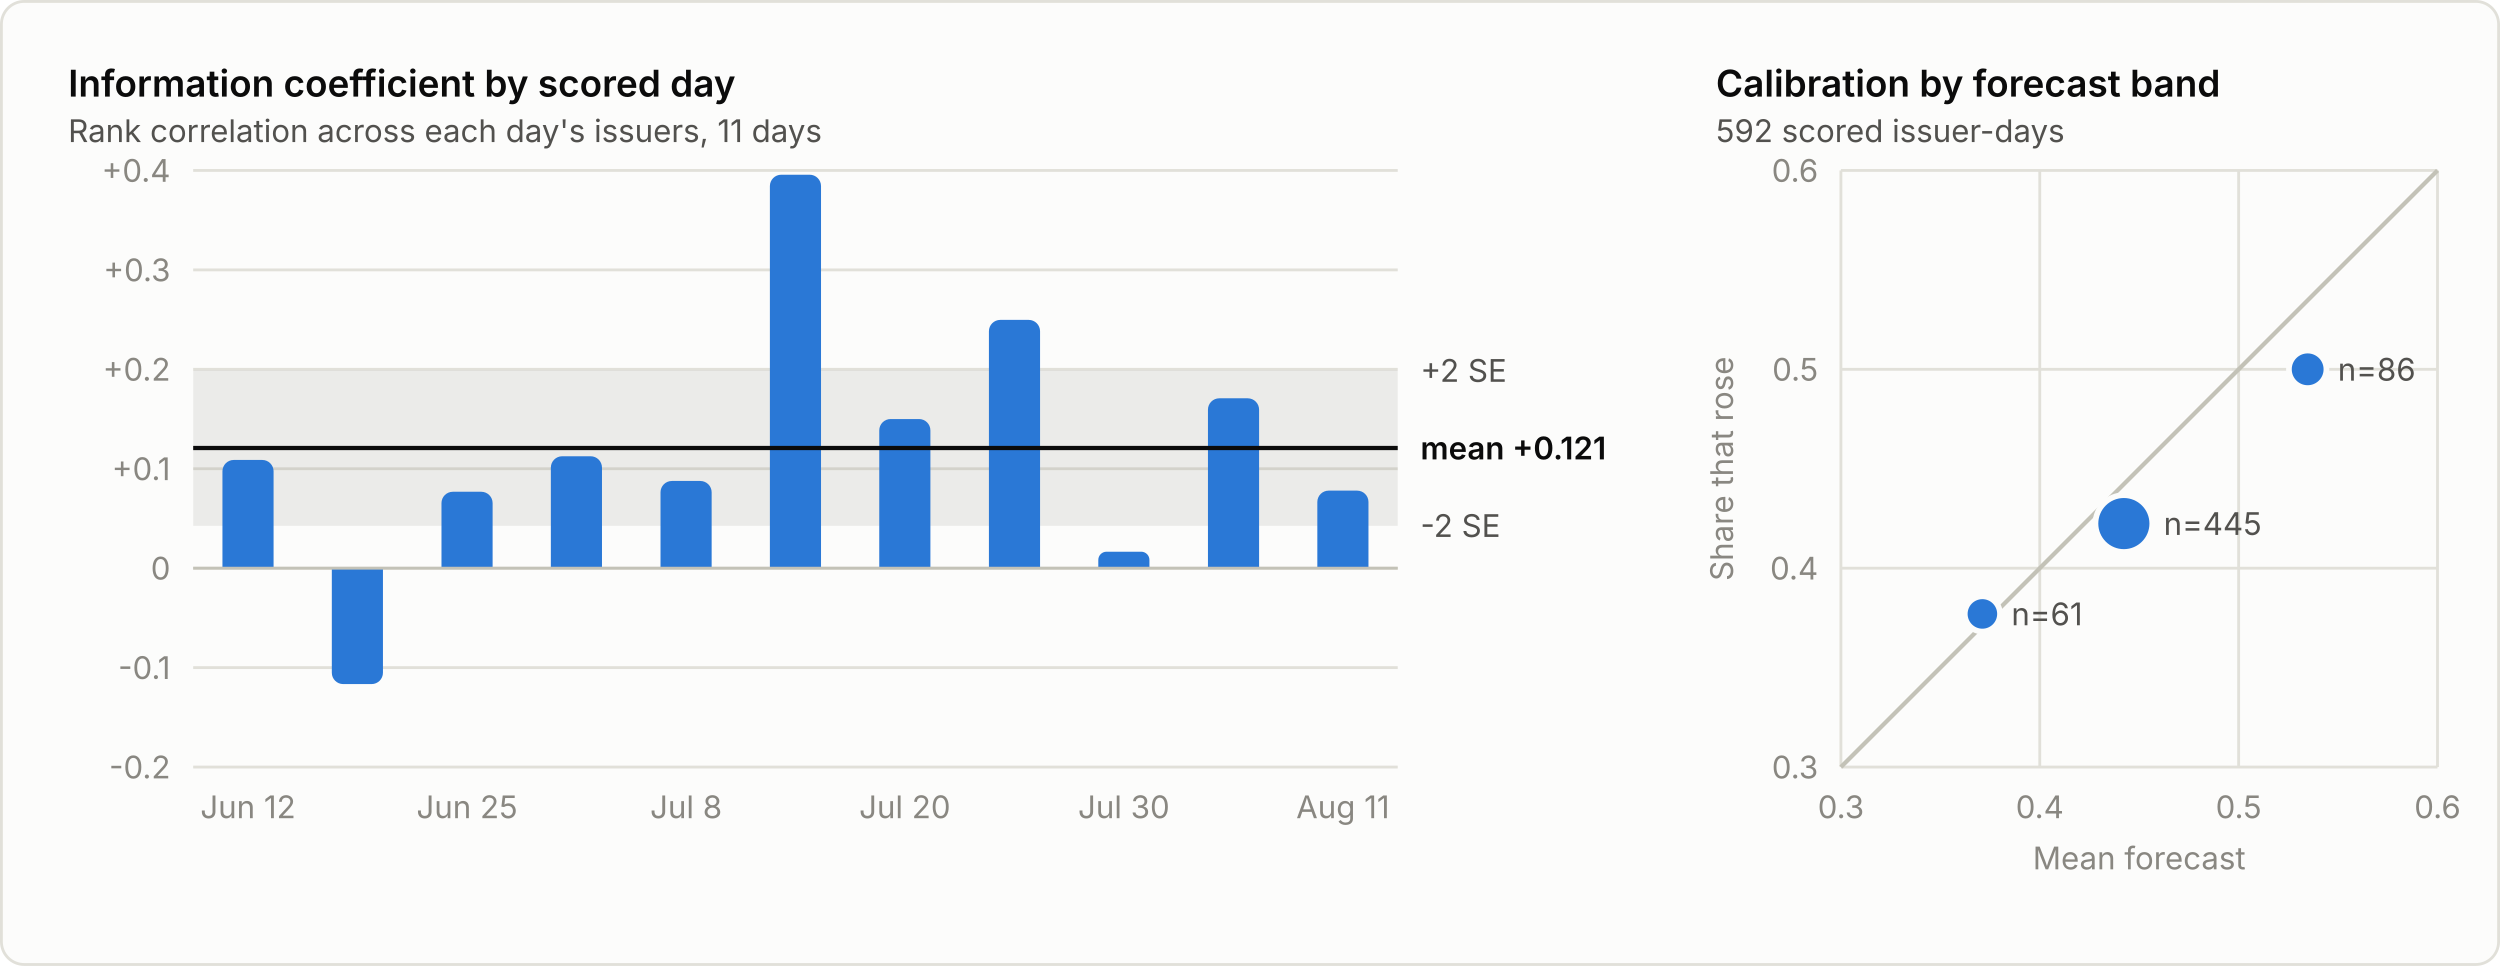
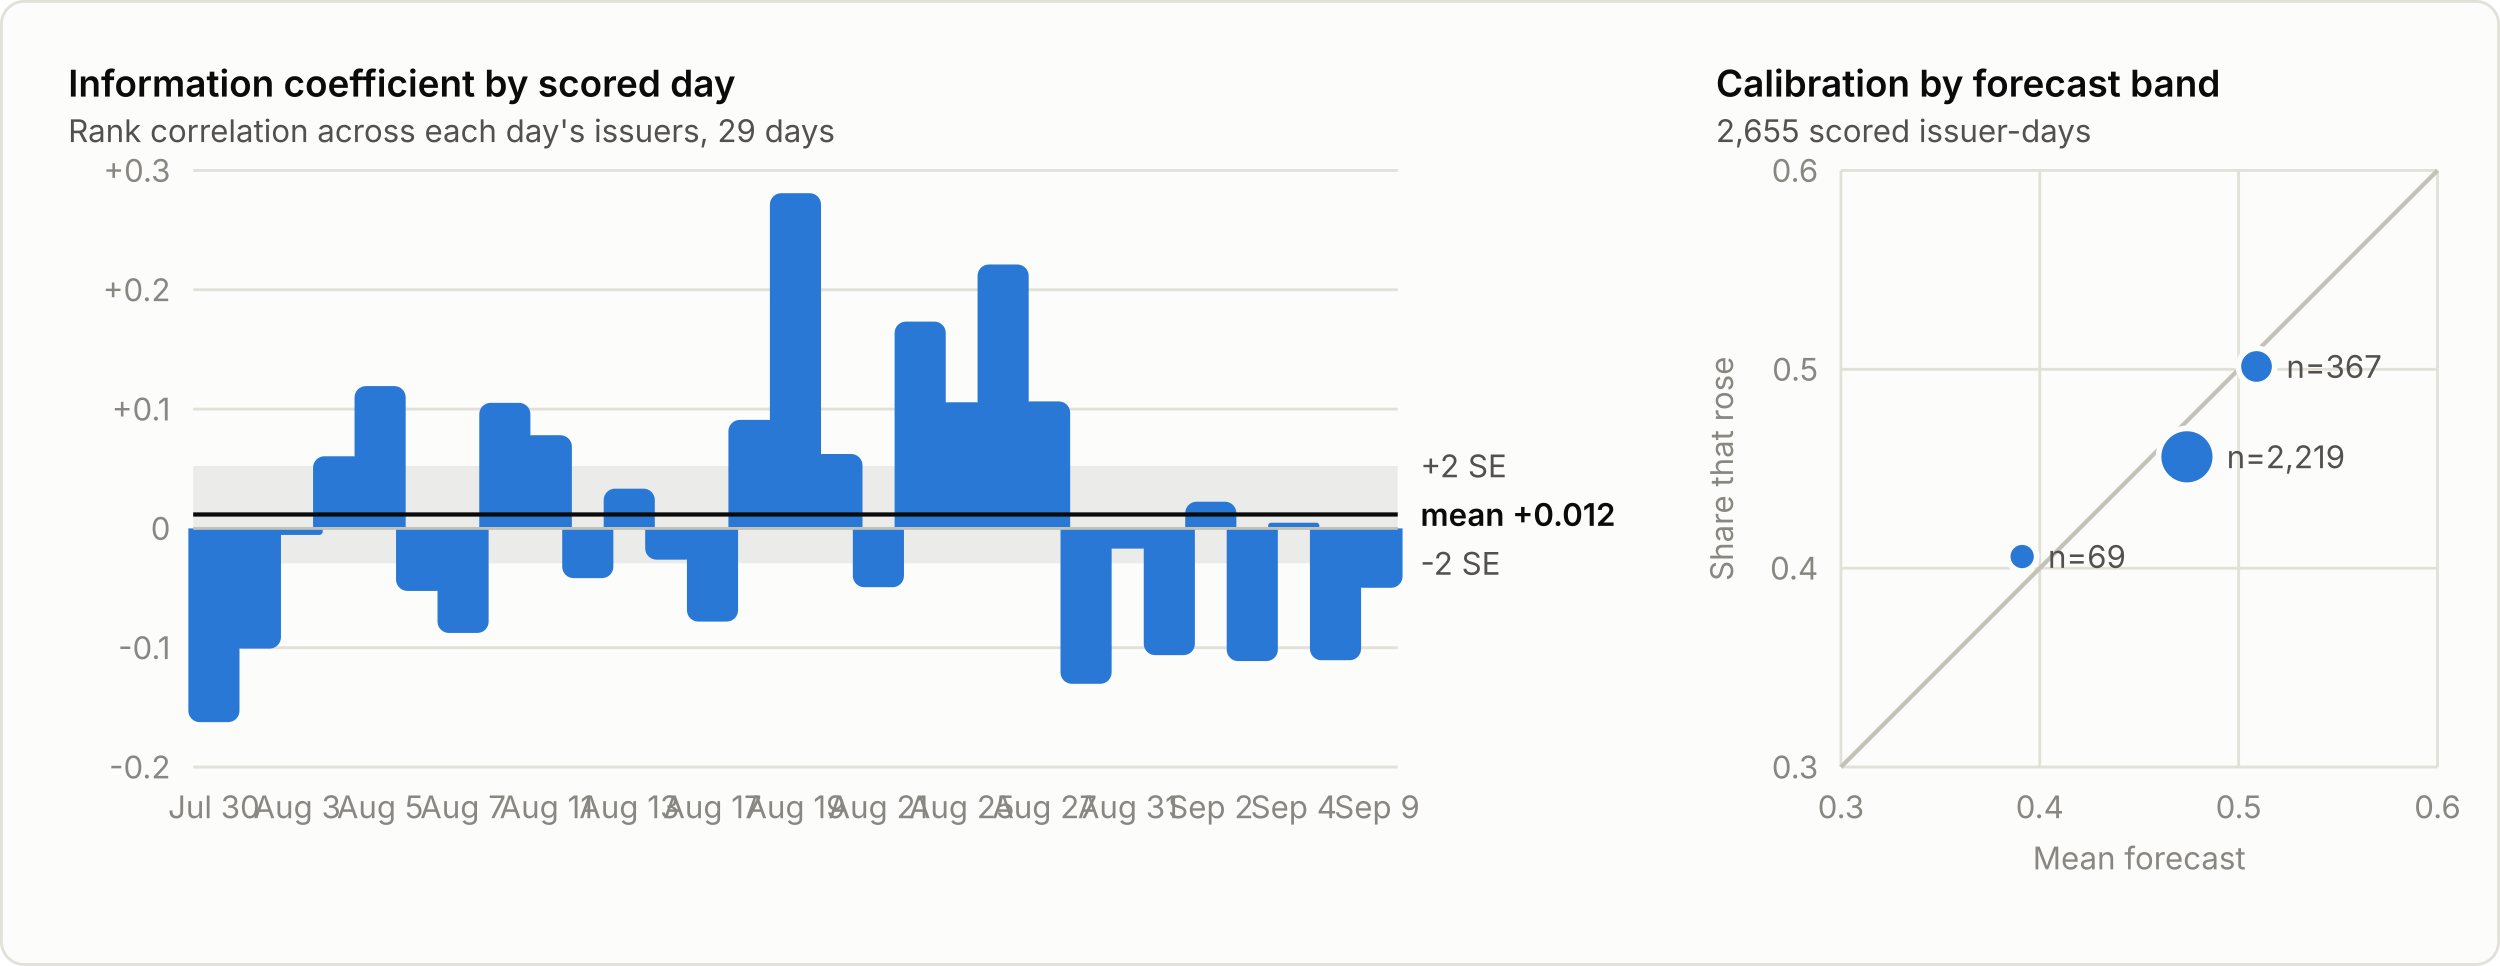
<svg xmlns="http://www.w3.org/2000/svg" width="880" height="340" viewBox="0 0 880 340" font-family="system-ui, -apple-system, &quot;Segoe UI&quot;, sans-serif" role="img">
  <rect x="0.5" y="0.5" width="879" height="339" rx="8" fill="#fcfcfb" stroke="#e1e0d9" />
  <text x="24" y="34" font-size="13" fill="#0b0b0b" text-anchor="start" font-weight="600">Information coefficient by scored day</text>
-   <text x="24" y="50" font-size="11" fill="#52514e" text-anchor="start" font-weight="normal">Rank correlation across each day's issuers, 11 days</text>
+   <text x="24" y="50" font-size="11" fill="#52514e" text-anchor="start" font-weight="normal">Rank correlation across each day's issuers, 29 days</text>
  <line x1="68" y1="270" x2="492" y2="270" stroke="#e1e0d9" stroke-width="1" />
  <text x="60" y="274" font-size="11" fill="#898781" text-anchor="end" font-weight="normal">-0.2</text>
-   <line x1="68" y1="235" x2="492" y2="235" stroke="#e1e0d9" stroke-width="1" />
-   <text x="60" y="239" font-size="11" fill="#898781" text-anchor="end" font-weight="normal">-0.1</text>
-   <line x1="68" y1="200" x2="492" y2="200" stroke="#e1e0d9" stroke-width="1" />
-   <text x="60" y="204" font-size="11" fill="#898781" text-anchor="end" font-weight="normal">0</text>
-   <line x1="68" y1="165" x2="492" y2="165" stroke="#e1e0d9" stroke-width="1" />
-   <text x="60" y="169" font-size="11" fill="#898781" text-anchor="end" font-weight="normal">+0.1</text>
-   <line x1="68" y1="130" x2="492" y2="130" stroke="#e1e0d9" stroke-width="1" />
-   <text x="60" y="134" font-size="11" fill="#898781" text-anchor="end" font-weight="normal">+0.2</text>
-   <line x1="68" y1="95" x2="492" y2="95" stroke="#e1e0d9" stroke-width="1" />
-   <text x="60" y="99" font-size="11" fill="#898781" text-anchor="end" font-weight="normal">+0.3</text>
+   <line x1="68" y1="228" x2="492" y2="228" stroke="#e1e0d9" stroke-width="1" />
+   <text x="60" y="232" font-size="11" fill="#898781" text-anchor="end" font-weight="normal">-0.1</text>
+   <line x1="68" y1="186" x2="492" y2="186" stroke="#e1e0d9" stroke-width="1" />
+   <text x="60" y="190" font-size="11" fill="#898781" text-anchor="end" font-weight="normal">0</text>
+   <line x1="68" y1="144" x2="492" y2="144" stroke="#e1e0d9" stroke-width="1" />
+   <text x="60" y="148" font-size="11" fill="#898781" text-anchor="end" font-weight="normal">+0.1</text>
+   <line x1="68" y1="102" x2="492" y2="102" stroke="#e1e0d9" stroke-width="1" />
+   <text x="60" y="106" font-size="11" fill="#898781" text-anchor="end" font-weight="normal">+0.2</text>
  <line x1="68" y1="60" x2="492" y2="60" stroke="#e1e0d9" stroke-width="1" />
-   <text x="60" y="64" font-size="11" fill="#898781" text-anchor="end" font-weight="normal">+0.4</text>
-   <rect x="68" y="130.4" width="424" height="54.7" fill="#52514e" fill-opacity="0.1" />
+   <text x="60" y="64" font-size="11" fill="#898781" text-anchor="end" font-weight="normal">+0.3</text>
+   <rect x="68" y="164" width="424" height="34.3" fill="#52514e" fill-opacity="0.1" />
  <g>
-     <path d="M78.3,200 V165.9 A4,4 0 0 1 82.3,161.9 H92.3 A4,4 0 0 1 96.3,165.9 V200 Z" fill="#2a78d6" />
+     <path d="M66.3,186 V250.2 A4,4 0 0 0 70.3,254.2 H80.3 A4,4 0 0 0 84.3,250.2 V186 Z" fill="#2a78d6" />
  </g>
-   <text x="87.3" y="288" font-size="11" fill="#898781" text-anchor="middle" font-weight="normal">Jun 12</text>
+   <text x="75.3" y="288" font-size="11" fill="#898781" text-anchor="middle" font-weight="normal">Jul 30</text>
  <g>
-     <path d="M116.8,200 V236.8 A4,4 0 0 0 120.8,240.8 H130.8 A4,4 0 0 0 134.8,236.8 V200 Z" fill="#2a78d6" />
+     <path d="M80.9,186 V224.3 A4,4 0 0 0 84.9,228.3 H94.9 A4,4 0 0 0 98.9,224.3 V186 Z" fill="#2a78d6" />
  </g>
  <g>
-     <path d="M155.4,200 V177.1 A4,4 0 0 1 159.4,173.1 H169.4 A4,4 0 0 1 173.4,177.1 V200 Z" fill="#2a78d6" />
+     <path d="M95.6,186 V187.2 A1.2,1.2 0 0 0 96.7,188.3 H112.4 A1.2,1.2 0 0 0 113.6,187.2 V186 Z" fill="#2a78d6" />
  </g>
-   <text x="164.4" y="288" font-size="11" fill="#898781" text-anchor="middle" font-weight="normal">Jun 25</text>
+   <text x="104.6" y="288" font-size="11" fill="#898781" text-anchor="middle" font-weight="normal">Aug 3</text>
  <g>
-     <path d="M193.9,200 V164.6 A4,4 0 0 1 197.9,160.6 H207.9 A4,4 0 0 1 211.9,164.6 V200 Z" fill="#2a78d6" />
+     <path d="M110.2,186 V164.6 A4,4 0 0 1 114.2,160.6 H124.2 A4,4 0 0 1 128.2,164.6 V186 Z" fill="#2a78d6" />
  </g>
  <g>
-     <path d="M232.5,200 V173.3 A4,4 0 0 1 236.5,169.3 H246.5 A4,4 0 0 1 250.5,173.3 V200 Z" fill="#2a78d6" />
+     <path d="M124.8,186 V139.9 A4,4 0 0 1 128.8,135.9 H138.8 A4,4 0 0 1 142.8,139.9 V186 Z" fill="#2a78d6" />
  </g>
-   <text x="241.5" y="288" font-size="11" fill="#898781" text-anchor="middle" font-weight="normal">Jul 8</text>
+   <text x="133.8" y="288" font-size="11" fill="#898781" text-anchor="middle" font-weight="normal">Aug 5</text>
  <g>
-     <path d="M271,200 V65.5 A4,4 0 0 1 275,61.5 H285 A4,4 0 0 1 289,65.5 V200 Z" fill="#2a78d6" />
+     <path d="M139.4,186 V204 A4,4 0 0 0 143.4,208 H153.4 A4,4 0 0 0 157.4,204 V186 Z" fill="#2a78d6" />
  </g>
  <g>
-     <path d="M309.5,200 V151.5 A4,4 0 0 1 313.5,147.5 H323.5 A4,4 0 0 1 327.5,151.5 V200 Z" fill="#2a78d6" />
+     <path d="M154,186 V218.8 A4,4 0 0 0 158,222.8 H168 A4,4 0 0 0 172,218.8 V186 Z" fill="#2a78d6" />
  </g>
-   <text x="318.5" y="288" font-size="11" fill="#898781" text-anchor="middle" font-weight="normal">Jul 20</text>
+   <text x="163" y="288" font-size="11" fill="#898781" text-anchor="middle" font-weight="normal">Aug 7</text>
  <g>
-     <path d="M348.1,200 V116.6 A4,4 0 0 1 352.1,112.6 H362.1 A4,4 0 0 1 366.1,116.6 V200 Z" fill="#2a78d6" />
+     <path d="M168.7,186 V145.8 A4,4 0 0 1 172.7,141.8 H182.7 A4,4 0 0 1 186.7,145.8 V186 Z" fill="#2a78d6" />
  </g>
  <g>
-     <path d="M386.6,200 V197.1 A2.9,2.9 0 0 1 389.5,194.2 H401.8 A2.9,2.9 0 0 1 404.6,197.1 V200 Z" fill="#2a78d6" />
+     <path d="M183.3,186 V157.2 A4,4 0 0 1 187.3,153.2 H197.3 A4,4 0 0 1 201.3,157.2 V186 Z" fill="#2a78d6" />
  </g>
-   <text x="395.6" y="288" font-size="11" fill="#898781" text-anchor="middle" font-weight="normal">Jul 30</text>
+   <text x="192.3" y="288" font-size="11" fill="#898781" text-anchor="middle" font-weight="normal">Aug 11</text>
  <g>
-     <path d="M425.2,200 V144.2 A4,4 0 0 1 429.2,140.2 H439.2 A4,4 0 0 1 443.2,144.2 V200 Z" fill="#2a78d6" />
+     <path d="M197.9,186 V199.5 A4,4 0 0 0 201.9,203.5 H211.9 A4,4 0 0 0 215.9,199.5 V186 Z" fill="#2a78d6" />
  </g>
  <g>
-     <path d="M463.7,200 V176.7 A4,4 0 0 1 467.7,172.7 H477.7 A4,4 0 0 1 481.7,176.7 V200 Z" fill="#2a78d6" />
+     <path d="M212.5,186 V176 A4,4 0 0 1 216.5,172 H226.5 A4,4 0 0 1 230.5,176 V186 Z" fill="#2a78d6" />
  </g>
-   <text x="472.7" y="288" font-size="11" fill="#898781" text-anchor="middle" font-weight="normal">Aug 11</text>
-   <line x1="68" y1="200" x2="492" y2="200" stroke="#c3c2b7" stroke-width="1" />
-   <line x1="68" y1="157.7" x2="492" y2="157.7" stroke="#0b0b0b" stroke-width="1.5" />
-   <text x="500" y="161.7" font-size="11" fill="#0b0b0b" text-anchor="start" font-weight="600">mean +0.121</text>
-   <text x="500" y="134.4" font-size="11" fill="#52514e" text-anchor="start" font-weight="normal">+2 SE</text>
-   <text x="500" y="189" font-size="11" fill="#52514e" text-anchor="start" font-weight="normal">-2 SE</text>
+   <text x="221.5" y="288" font-size="11" fill="#898781" text-anchor="middle" font-weight="normal">Aug 13</text>
+   <g>
+     <path d="M227.1,186 V193 A4,4 0 0 0 231.1,197 H241.1 A4,4 0 0 0 245.1,193 V186 Z" fill="#2a78d6" />
+   </g>
+   <g>
+     <path d="M241.8,186 V214.8 A4,4 0 0 0 245.8,218.8 H255.8 A4,4 0 0 0 259.8,214.8 V186 Z" fill="#2a78d6" />
+   </g>
+   <text x="250.8" y="288" font-size="11" fill="#898781" text-anchor="middle" font-weight="normal">Aug 17</text>
+   <g>
+     <path d="M256.4,186 V151.8 A4,4 0 0 1 260.4,147.8 H270.4 A4,4 0 0 1 274.4,151.8 V186 Z" fill="#2a78d6" />
+   </g>
+   <g>
+     <path d="M271,186 V72 A4,4 0 0 1 275,68 H285 A4,4 0 0 1 289,72 V186 Z" fill="#2a78d6" />
+   </g>
+   <text x="280" y="288" font-size="11" fill="#898781" text-anchor="middle" font-weight="normal">Aug 19</text>
+   <g>
+     <path d="M285.6,186 V163.8 A4,4 0 0 1 289.6,159.8 H299.6 A4,4 0 0 1 303.6,163.8 V186 Z" fill="#2a78d6" />
+   </g>
+   <g>
+     <path d="M300.2,186 V202.7 A4,4 0 0 0 304.2,206.7 H314.2 A4,4 0 0 0 318.2,202.7 V186 Z" fill="#2a78d6" />
+   </g>
+   <text x="309.2" y="288" font-size="11" fill="#898781" text-anchor="middle" font-weight="normal">Aug 21</text>
+   <g>
+     <path d="M314.9,186 V117.2 A4,4 0 0 1 318.9,113.2 H328.9 A4,4 0 0 1 332.9,117.2 V186 Z" fill="#2a78d6" />
+   </g>
+   <g>
+     <path d="M329.5,186 V145.6 A4,4 0 0 1 333.5,141.6 H343.5 A4,4 0 0 1 347.5,145.6 V186 Z" fill="#2a78d6" />
+   </g>
+   <text x="338.5" y="288" font-size="11" fill="#898781" text-anchor="middle" font-weight="normal">Aug 25</text>
+   <g>
+     <path d="M344.1,186 V97.1 A4,4 0 0 1 348.1,93.1 H358.1 A4,4 0 0 1 362.1,97.1 V186 Z" fill="#2a78d6" />
+   </g>
+   <g>
+     <path d="M358.7,186 V145.3 A4,4 0 0 1 362.7,141.3 H372.7 A4,4 0 0 1 376.7,145.3 V186 Z" fill="#2a78d6" />
+   </g>
+   <text x="367.7" y="288" font-size="11" fill="#898781" text-anchor="middle" font-weight="normal">Aug 27</text>
+   <g>
+     <path d="M373.3,186 V236.7 A4,4 0 0 0 377.3,240.7 H387.3 A4,4 0 0 0 391.3,236.7 V186 Z" fill="#2a78d6" />
+   </g>
+   <g>
+     <path d="M388,186 V189.6 A3.6,3.6 0 0 0 391.5,193.1 H402.4 A3.6,3.6 0 0 0 406,189.6 V186 Z" fill="#2a78d6" />
+   </g>
+   <text x="397" y="288" font-size="11" fill="#898781" text-anchor="middle" font-weight="normal">Aug 31</text>
+   <g>
+     <path d="M402.6,186 V226.6 A4,4 0 0 0 406.6,230.6 H416.6 A4,4 0 0 0 420.6,226.6 V186 Z" fill="#2a78d6" />
+   </g>
+   <g>
+     <path d="M417.2,186 V180.6 A4,4 0 0 1 421.2,176.6 H431.2 A4,4 0 0 1 435.2,180.6 V186 Z" fill="#2a78d6" />
+   </g>
+   <text x="426.2" y="288" font-size="11" fill="#898781" text-anchor="middle" font-weight="normal">Sep 2</text>
+   <g>
+     <path d="M431.8,186 V228.7 A4,4 0 0 0 435.8,232.7 H445.8 A4,4 0 0 0 449.8,228.7 V186 Z" fill="#2a78d6" />
+   </g>
+   <g>
+     <path d="M446.4,186 V185 A1,1 0 0 1 447.4,184 H463.5 A1,1 0 0 1 464.4,185 V186 Z" fill="#2a78d6" />
+   </g>
+   <text x="455.4" y="288" font-size="11" fill="#898781" text-anchor="middle" font-weight="normal">Sep 4</text>
+   <g>
+     <path d="M461.1,186 V228.4 A4,4 0 0 0 465.1,232.4 H475.1 A4,4 0 0 0 479.1,228.4 V186 Z" fill="#2a78d6" />
+   </g>
+   <g>
+     <path d="M475.7,186 V202.9 A4,4 0 0 0 479.7,206.9 H489.7 A4,4 0 0 0 493.7,202.9 V186 Z" fill="#2a78d6" />
+   </g>
+   <text x="484.7" y="288" font-size="11" fill="#898781" text-anchor="middle" font-weight="normal">Sep 9</text>
+   <line x1="68" y1="186" x2="492" y2="186" stroke="#c3c2b7" stroke-width="1" />
+   <line x1="68" y1="181.1" x2="492" y2="181.1" stroke="#0b0b0b" stroke-width="1.5" />
+   <text x="500" y="185.1" font-size="11" fill="#0b0b0b" text-anchor="start" font-weight="600">mean +0.012</text>
+   <text x="500" y="168" font-size="11" fill="#52514e" text-anchor="start" font-weight="normal">+2 SE</text>
+   <text x="500" y="202.3" font-size="11" fill="#52514e" text-anchor="start" font-weight="normal">-2 SE</text>
  <text x="604" y="34" font-size="13" fill="#0b0b0b" text-anchor="start" font-weight="600">Calibration by forecast band</text>
-   <text x="604" y="50" font-size="11" fill="#52514e" text-anchor="start" font-weight="normal">592 scored issuer-days</text>
+   <text x="604" y="50" font-size="11" fill="#52514e" text-anchor="start" font-weight="normal">2,655 scored issuer-days</text>
  <line x1="648" y1="60" x2="648" y2="270" stroke="#e1e0d9" stroke-width="1" />
  <line x1="648" y1="270" x2="858" y2="270" stroke="#e1e0d9" stroke-width="1" />
  <text x="648" y="288" font-size="11" fill="#898781" text-anchor="middle" font-weight="normal">0.3</text>
  <text x="640" y="274" font-size="11" fill="#898781" text-anchor="end" font-weight="normal">0.3</text>
  <line x1="718" y1="60" x2="718" y2="270" stroke="#e1e0d9" stroke-width="1" />
  <line x1="648" y1="200" x2="858" y2="200" stroke="#e1e0d9" stroke-width="1" />
  <text x="718" y="288" font-size="11" fill="#898781" text-anchor="middle" font-weight="normal">0.4</text>
  <text x="640" y="204" font-size="11" fill="#898781" text-anchor="end" font-weight="normal">0.4</text>
  <line x1="788" y1="60" x2="788" y2="270" stroke="#e1e0d9" stroke-width="1" />
  <line x1="648" y1="130" x2="858" y2="130" stroke="#e1e0d9" stroke-width="1" />
  <text x="788" y="288" font-size="11" fill="#898781" text-anchor="middle" font-weight="normal">0.5</text>
  <text x="640" y="134" font-size="11" fill="#898781" text-anchor="end" font-weight="normal">0.5</text>
  <line x1="858" y1="60" x2="858" y2="270" stroke="#e1e0d9" stroke-width="1" />
  <line x1="648" y1="60" x2="858" y2="60" stroke="#e1e0d9" stroke-width="1" />
  <text x="858" y="288" font-size="11" fill="#898781" text-anchor="middle" font-weight="normal">0.6</text>
  <text x="640" y="64" font-size="11" fill="#898781" text-anchor="end" font-weight="normal">0.6</text>
  <line x1="648" y1="270" x2="858" y2="60" stroke="#c3c2b7" stroke-width="1.5" />
  <text x="753" y="306" font-size="11" fill="#898781" text-anchor="middle" font-weight="normal">Mean forecast</text>
  <text x="610" y="165" font-size="11" fill="#898781" text-anchor="middle" transform="rotate(-90 610 165)">Share that rose</text>
  <g>
-     <circle cx="697.8" cy="216.1" r="6.2" fill="#2a78d6" stroke="#fcfcfb" stroke-width="2" />
+     <circle cx="711.8" cy="195.9" r="5.1" fill="#2a78d6" stroke="#fcfcfb" stroke-width="2" />
  </g>
-   <text x="708" y="220.1" font-size="11" fill="#52514e" text-anchor="start" font-weight="normal">n=61</text>
+   <text x="720.9" y="199.9" font-size="11" fill="#52514e" text-anchor="start" font-weight="normal">n=69</text>
  <g>
-     <circle cx="747.6" cy="184.3" r="10" fill="#2a78d6" stroke="#fcfcfb" stroke-width="2" />
+     <circle cx="769.8" cy="160.8" r="10" fill="#2a78d6" stroke="#fcfcfb" stroke-width="2" />
  </g>
-   <text x="761.6" y="188.3" font-size="11" fill="#52514e" text-anchor="start" font-weight="normal">n=445</text>
+   <text x="783.8" y="164.8" font-size="11" fill="#52514e" text-anchor="start" font-weight="normal">n=2,219</text>
  <g>
-     <circle cx="812.3" cy="130" r="6.6" fill="#2a78d6" stroke="#fcfcfb" stroke-width="2" />
+     <circle cx="794.3" cy="129" r="6.4" fill="#2a78d6" stroke="#fcfcfb" stroke-width="2" />
  </g>
-   <text x="822.9" y="134" font-size="11" fill="#52514e" text-anchor="start" font-weight="normal">n=86</text>
+   <text x="804.8" y="133" font-size="11" fill="#52514e" text-anchor="start" font-weight="normal">n=367</text>
</svg>
